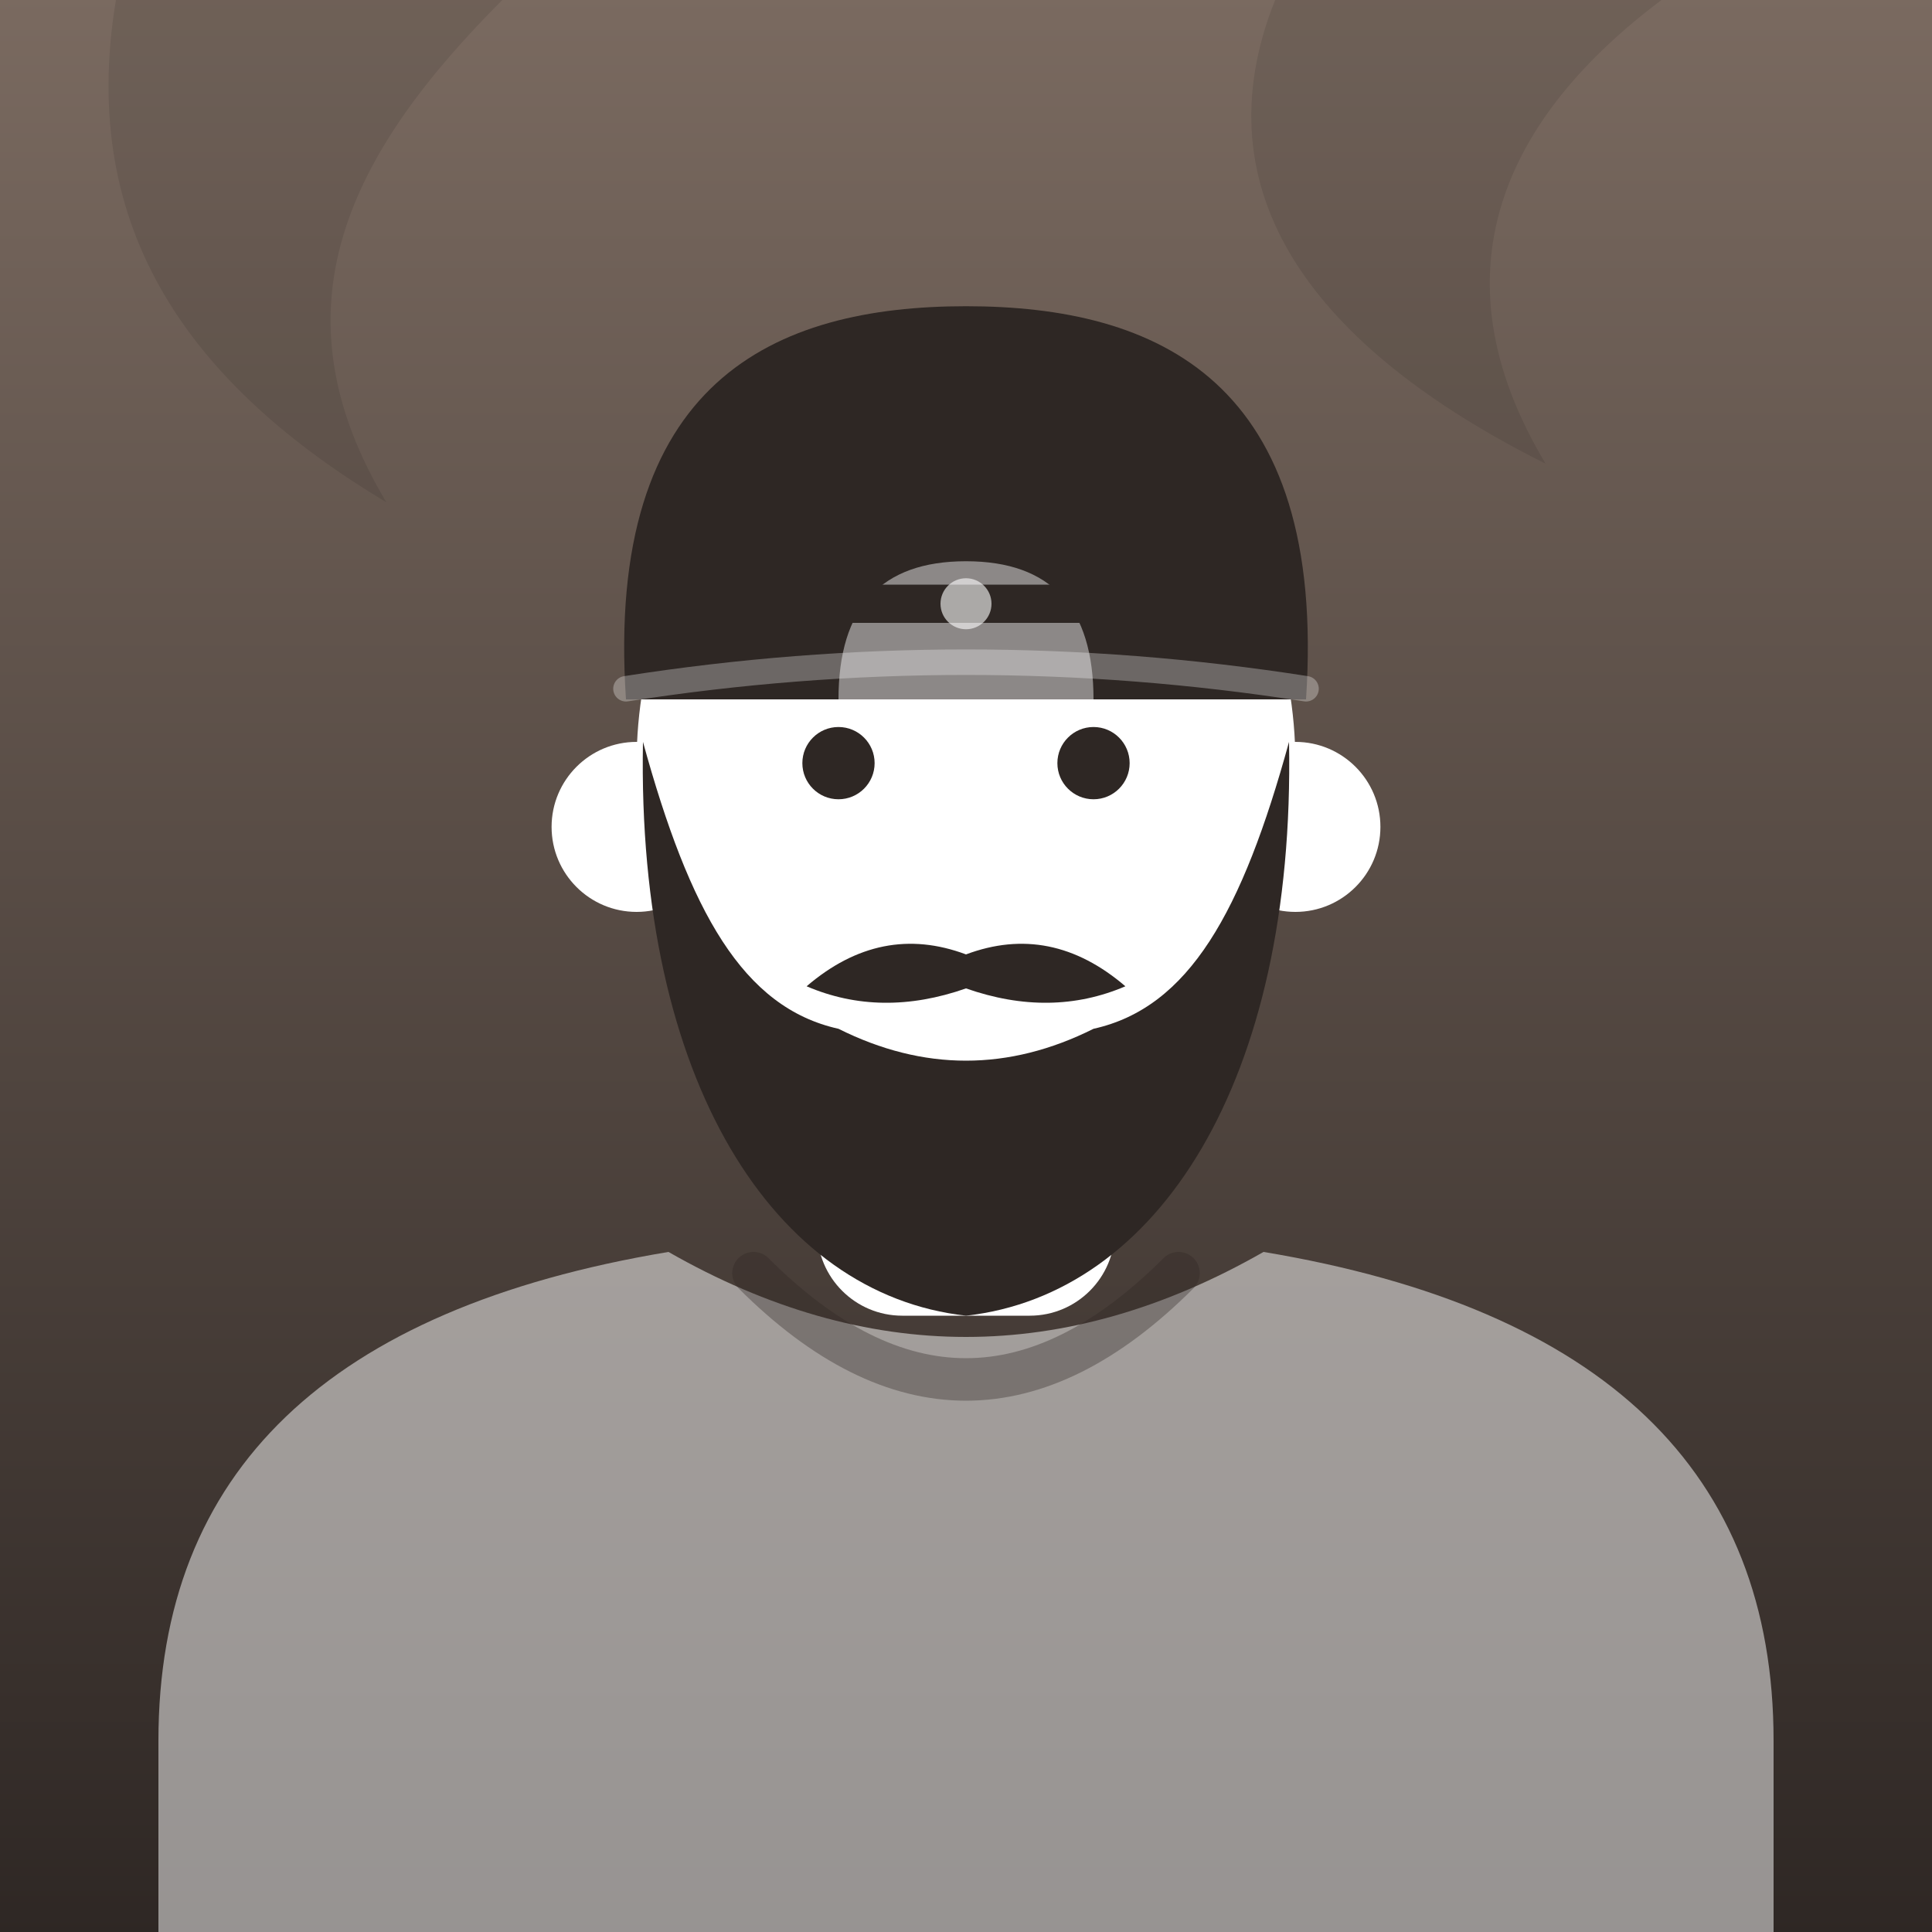
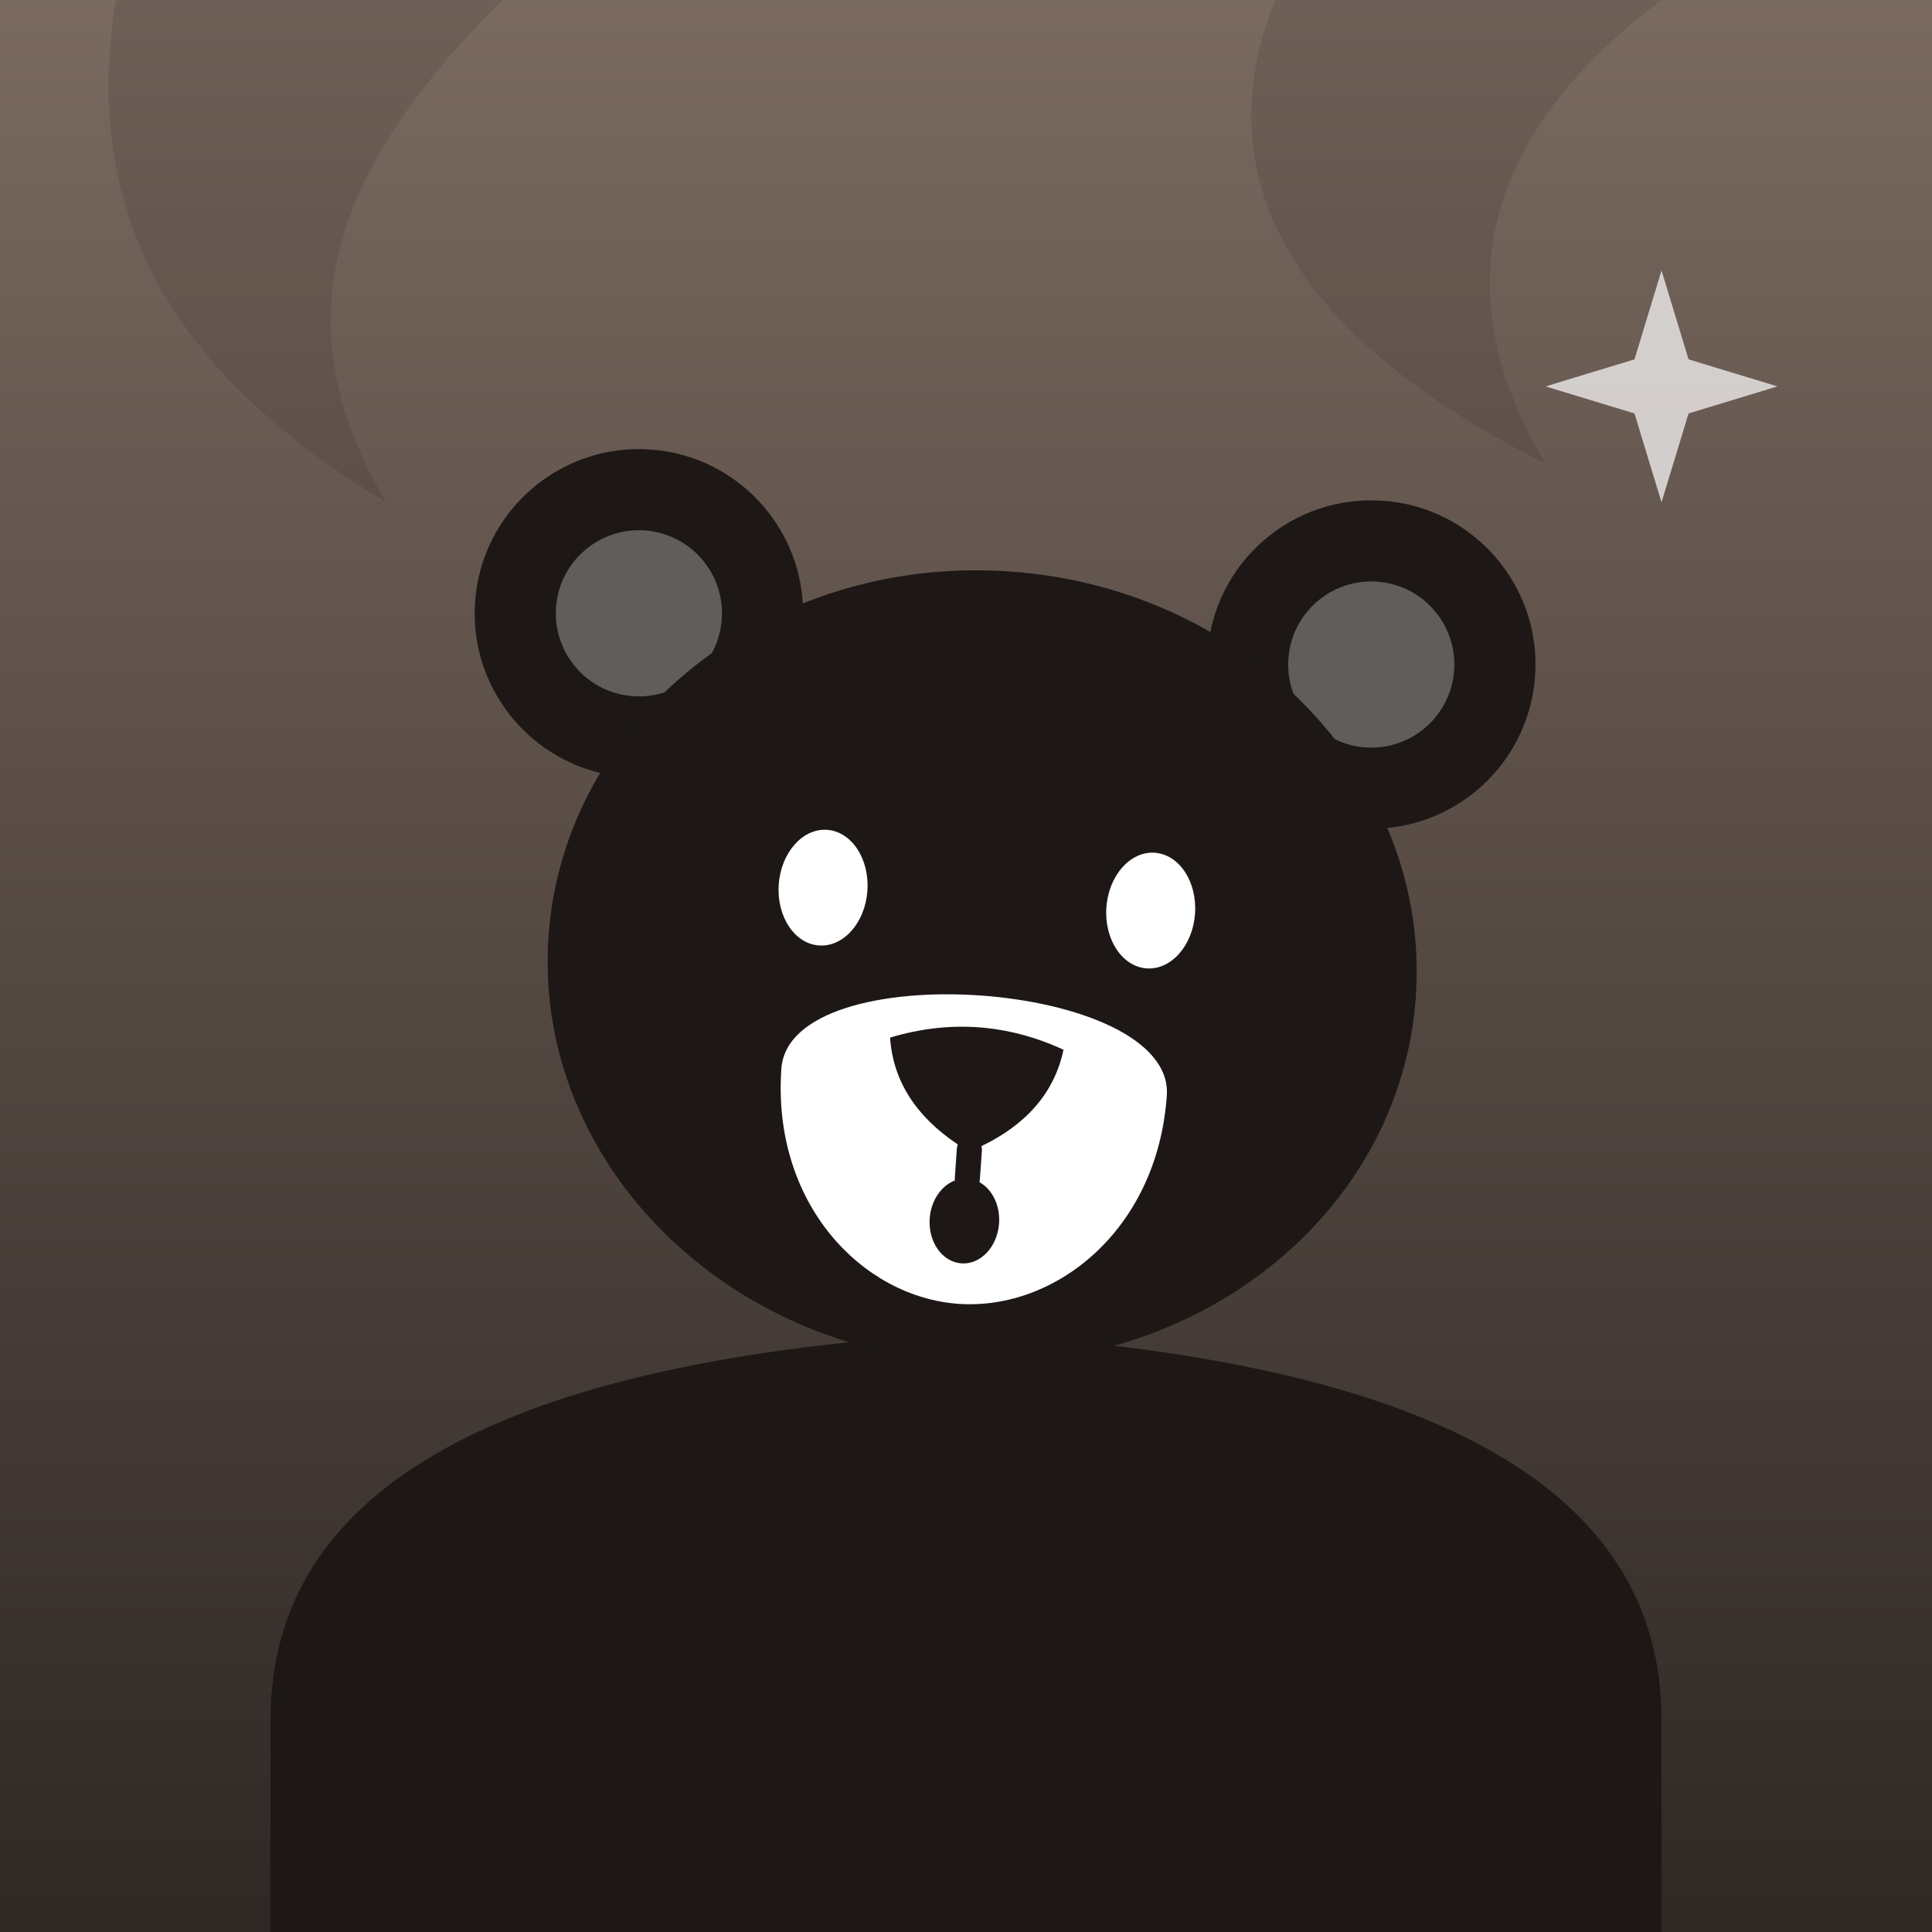
<svg xmlns="http://www.w3.org/2000/svg" width="512" height="512" viewBox="0 0 100 100">
  <defs>
    <linearGradient id="av-grafite-bg" x1="0" y1="0" x2="0" y2="1">
      <stop offset="0" stop-color="#7A6A60" />
      <stop offset="1" stop-color="#2E2724" />
    </linearGradient>
    <clipPath id="av-grafite-card">
      <rect width="100" height="100" />
    </clipPath>
  </defs>
  <g clip-path="url(#av-grafite-card)">
    <rect width="100" height="100" fill="url(#av-grafite-bg)" />
-     <path d="M6 0 C4 12 10 20 20 26 C14 16 18 8 26 0 Z M66 0 C62 10 68 18 80 24 C74 14 78 6 86 0 Z" fill="#000" fill-opacity=".09" />
-     <g transform="translate(50 100) scale(1.1) translate(-50 -100)">
-       <path d="M12 100 V91 Q12 72 36 68 Q50 76 64 68 Q88 72 88 91 V100 Z" fill="#FFFFFF" fill-opacity=".5" />
-       <path d="M40 69 Q50 79 60 69" fill="none" stroke="#2E2724" stroke-width="2" stroke-opacity=".35" stroke-linecap="round" stroke-linejoin="round" />
-       <rect x="43" y="56" width="14" height="15" rx="4" fill="#FFFFFF" />
-       <path d="M43 60 Q50 67 57 60 V65.5 Q50 70 43 65.5 Z" fill="#2E2724" fill-opacity=".22" />
-       <circle cx="34.5" cy="48" r="4" fill="#FFFFFF" />
-       <circle cx="65.5" cy="48" r="4" fill="#FFFFFF" />
-       <ellipse cx="50" cy="45" rx="15.5" ry="18" fill="#FFFFFF" />
-       <circle cx="44" cy="45" r="1.7" fill="#2E2724" />
-       <circle cx="56" cy="45" r="1.7" fill="#2E2724" />
-       <path d="M40.5 40.5 Q44 39 47 40.3 M53 40.3 Q56 39 59.5 40.5" fill="none" stroke="#2E2724" stroke-width="1.6" stroke-opacity=".8" stroke-linecap="round" stroke-linejoin="round" />
-       <path d="M34.8 44 C34.5 60 41 70 50 71 C59 70 65.5 60 65.2 44 C63 52 60.5 56.5 56 57.5 Q50 60.5 44 57.5 C39.5 56.5 37 52 34.8 44 Z" fill="#2E2724" fill-opacity="1" />
-       <path d="M42.5 55.5 Q46 52.5 50 54 Q54 52.5 57.5 55.5 Q54 57 50 55.6 Q46 57 42.5 55.5 Z" fill="#2E2724" fill-opacity="1" />
-       <path d="M34 42 C33 27 41 23.5 50 23.5 C59 23.5 67 27 66 42 Z" fill="#2E2724" />
-       <path d="M44 42 Q44 35.5 50 35.5 Q56 35.5 56 42 Z" fill="#FFFFFF" fill-opacity=".45" />
-       <path d="M43.5 37.5 H56.5" fill="none" stroke="#2E2724" stroke-width="1.8" stroke-linecap="round" stroke-linejoin="round" />
-       <circle cx="50" cy="37.5" r="1.2" fill="#FFFFFF" fill-opacity=".6" />
-       <path d="M34 41.5 Q50 39 66 41.5" fill="none" stroke="#FFFFFF" stroke-width="1.2" stroke-opacity=".3" stroke-linecap="round" stroke-linejoin="round" />
+     <path d="M6 0 C4 12 10 20 20 26 C14 16 18 8 26 0 Z M66 0 C62 10 68 18 80 24 C74 14 78 6 86 0 Z" fill="#000" fill-opacity=".1" />
+     <path d="M14 100 V89 Q14 71 50 69 Q86 71 86 89 V100 Z" fill="#1D1816" />
+     <g transform="rotate(4 50 62)">
+       <circle cx="31.0" cy="33" r="8.5" fill="#1D1816" />
+       <circle cx="69.0" cy="33" r="8.5" fill="#1D1816" />
+       <circle cx="31.0" cy="33" r="4.3" fill="#FFFFFF" fill-opacity=".3" />
+       <circle cx="69.0" cy="33" r="4.3" fill="#FFFFFF" fill-opacity=".3" />
+       <ellipse cx="50" cy="50" rx="22.5" ry="20.5" fill="#1D1816" />
+       <ellipse cx="41.5" cy="46.5" rx="2.3" ry="3" fill="#FFFFFF" />
+       <ellipse cx="58.5" cy="46.5" rx="2.3" ry="3" fill="#FFFFFF" />
+       <path d="M40 56 C40 50 60 50 60 56 C60 63 55 67.5 50 67.5 C45 67.5 40 63 40 56 Z" fill="#FFFFFF" />
+       <path d="M45.5 54 Q50 52.3 54.5 54 Q54 57.6 50 59.6 Q46 57.6 45.5 54 Z" fill="#1D1816" />
+       <path d="M50 59.5 V61" fill="none" stroke="#1D1816" stroke-width="1.3" stroke-linecap="round" stroke-linejoin="round" />
+       <ellipse cx="50" cy="63.2" rx="1.8" ry="2.2" fill="#1D1816" />
    </g>
+     <path d="M86 14 L87.4 18.6 L92 20 L87.4 21.4 L86 26 L84.6 21.4 L80 20 L84.6 18.6 Z" fill="#FFFFFF" fill-opacity=".7" />
  </g>
</svg>
